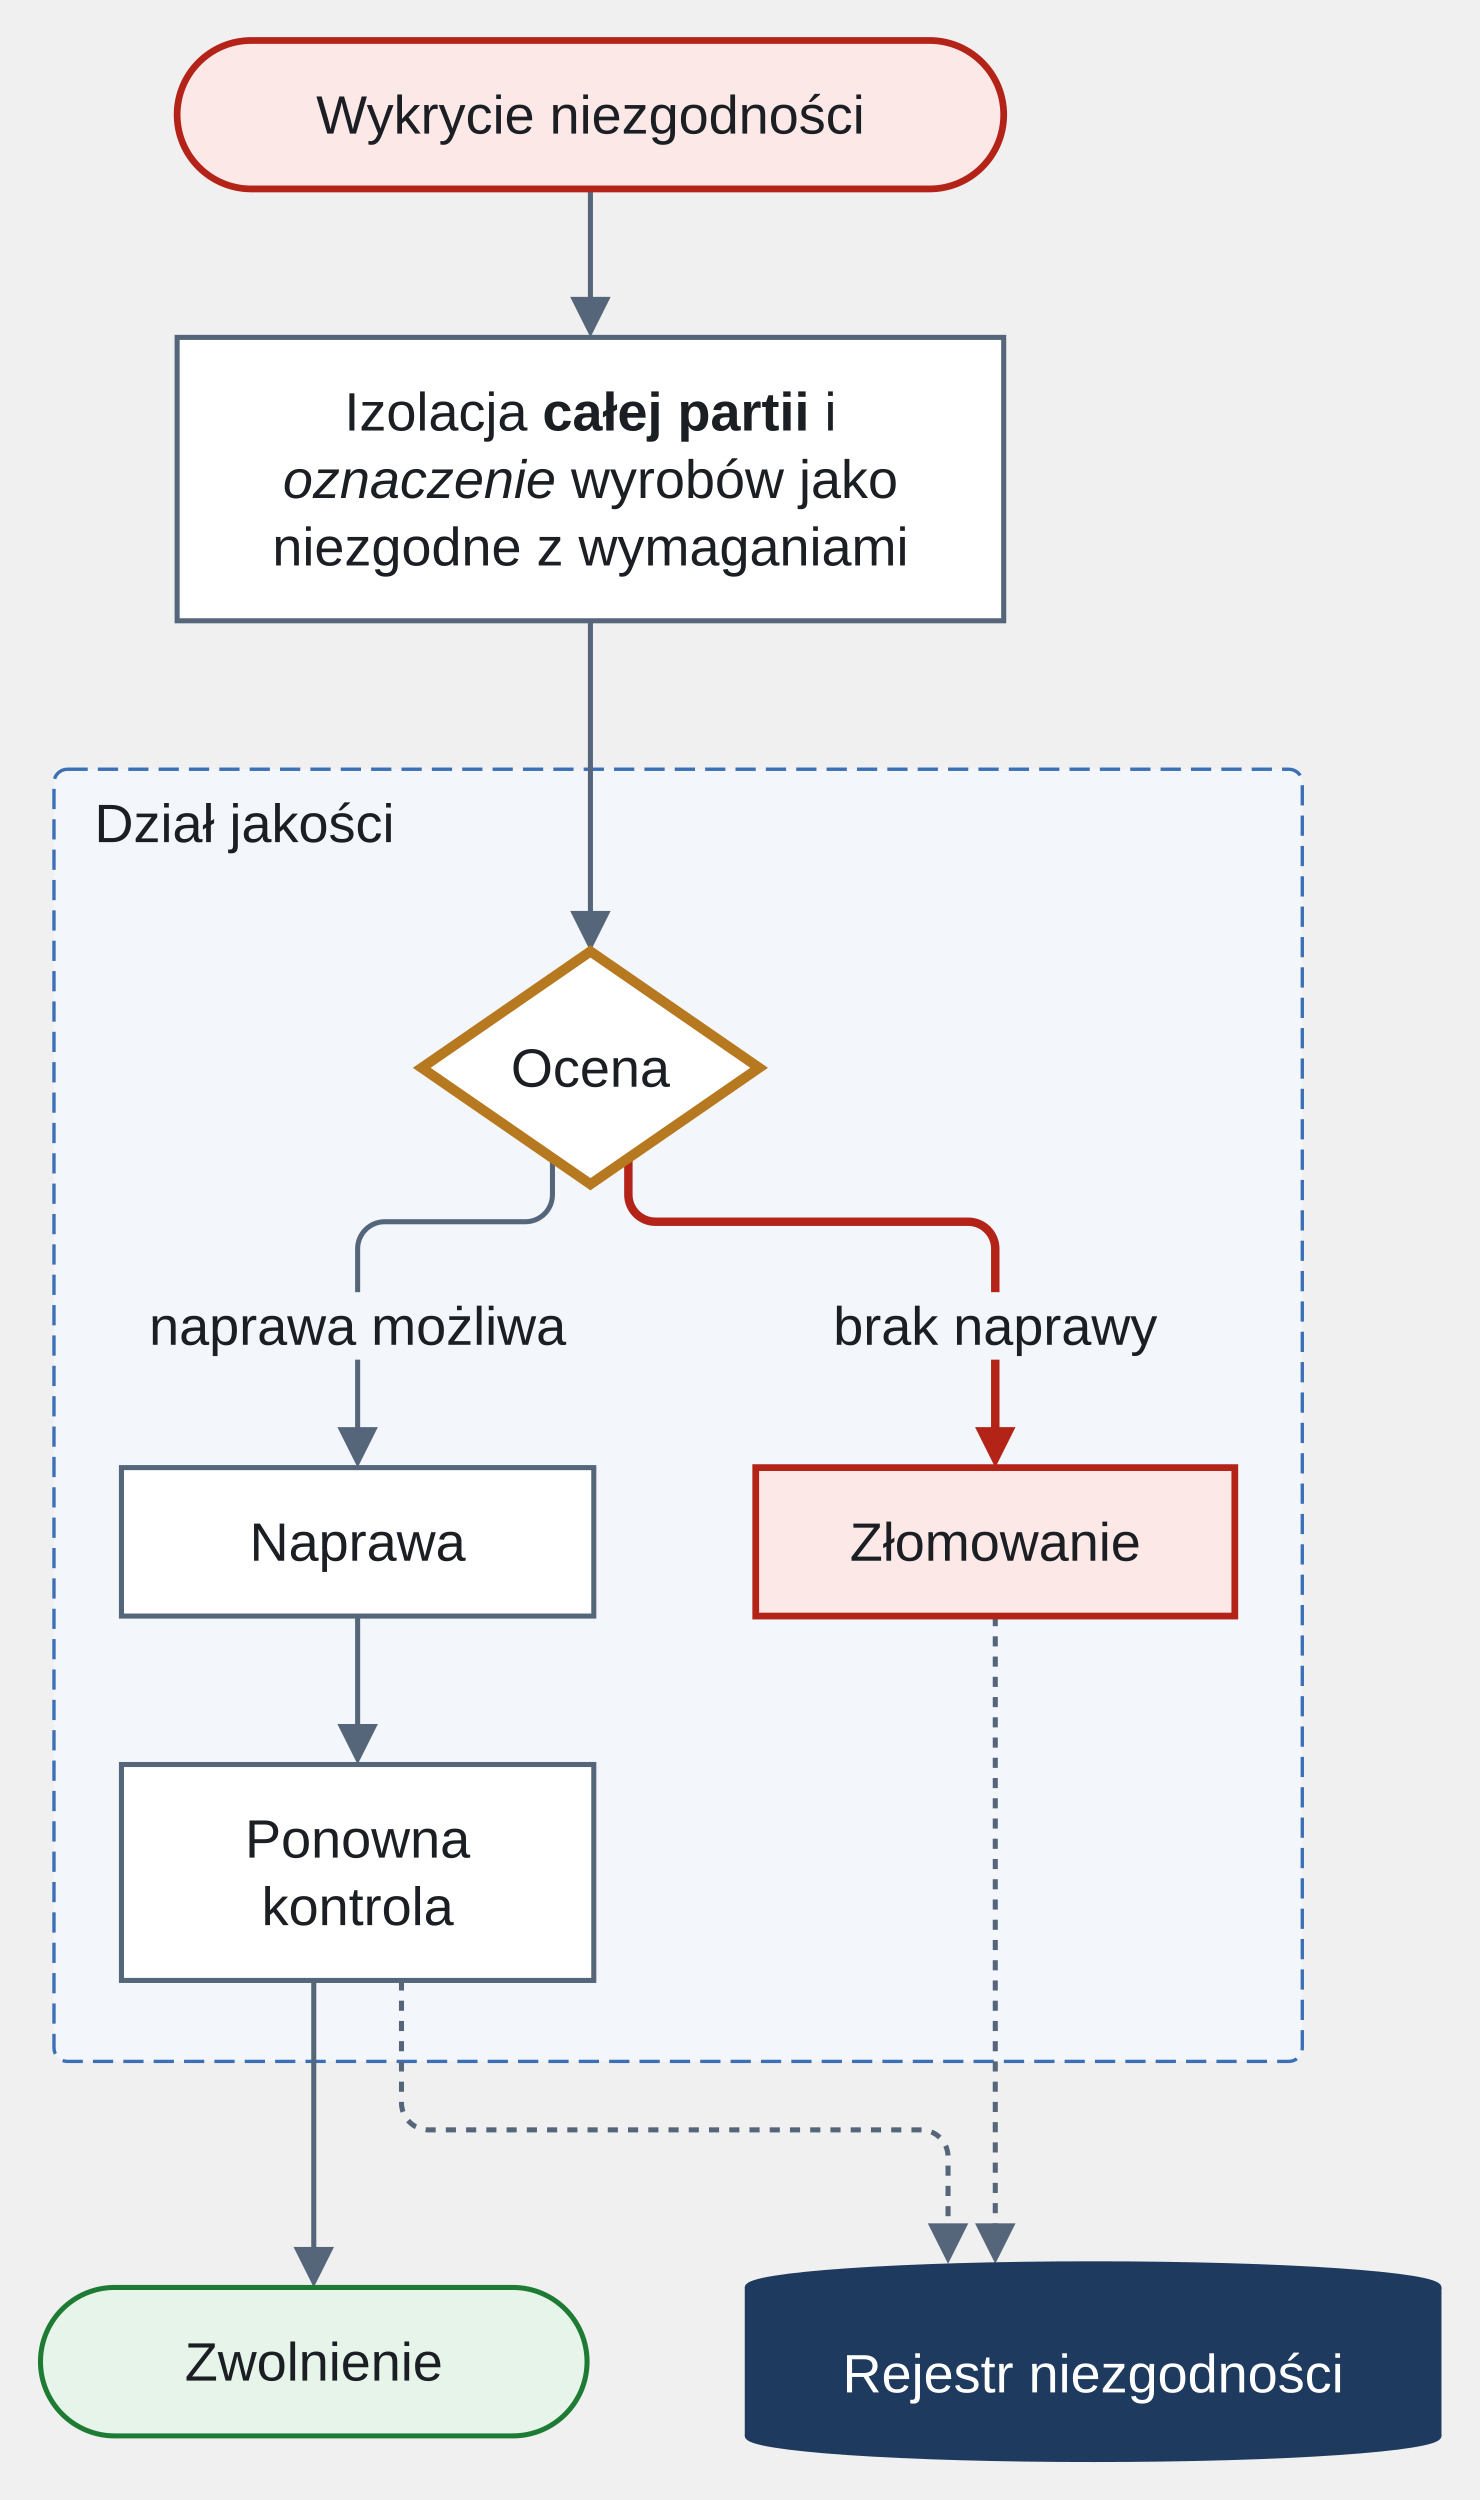
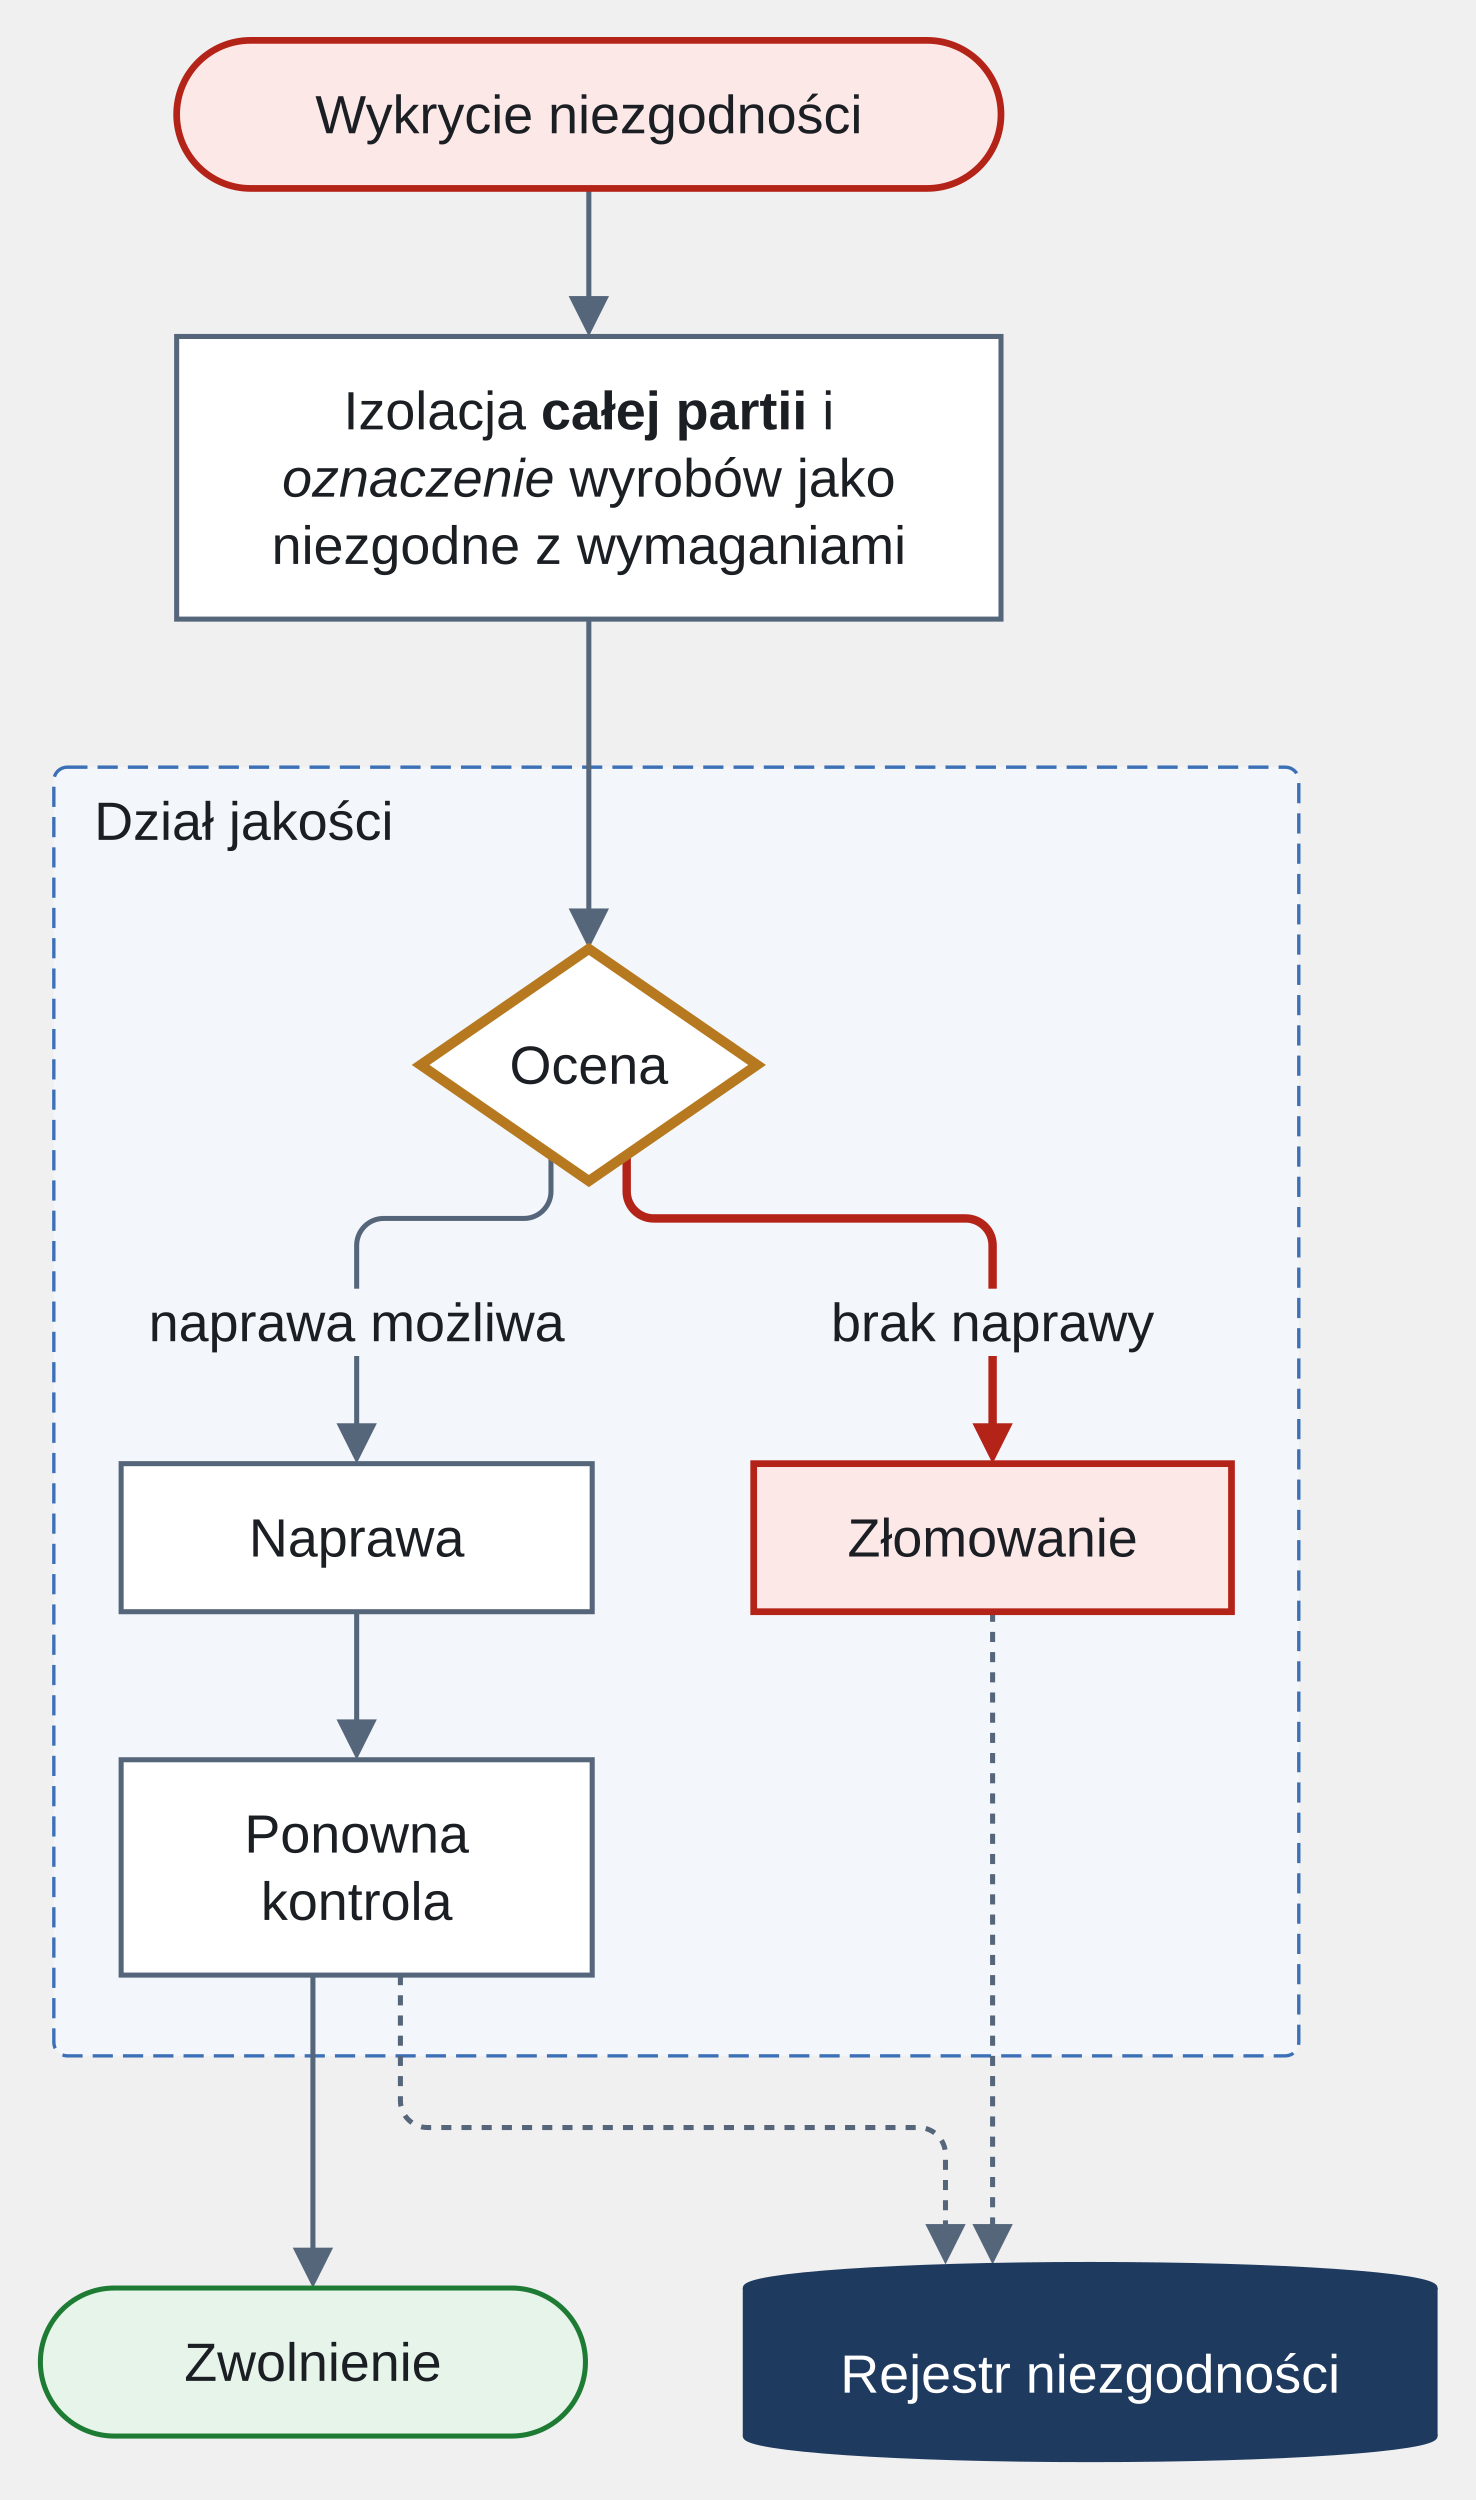
- <svg xmlns="http://www.w3.org/2000/svg" version="1.1" width="438.5" height="741" viewBox="-12 -12 438.5 741" role="img" font-family="Arimo, Arial, 'Liberation Sans', sans-serif" font-size="16">
+ <svg xmlns="http://www.w3.org/2000/svg" version="1.1" width="438.5" height="743" viewBox="-12 -12 438.5 743" role="img" font-family="Arimo, Arial, 'Liberation Sans', sans-serif" font-size="16">
  <rect class="cluster" x="4" y="216" width="370" height="383" rx="4" fill="#f3f6fb" stroke="#3b6fb6" stroke-width="1" stroke-dasharray="6 3" />
  <path class="edge" d="M151.75 331.24 L151.75 342.12 C151.75 346.52 148.15 350.12 143.75 350.12 L102 350.12 C97.6 350.12 94 353.72 94 358.12 L94 369 L94 414.6" fill="none" stroke="#55657a" stroke-width="1.5" />
  <path class="edge" d="M174.25 331.24 L174.25 342.12 C174.25 346.52 177.85 350.12 182.25 350.12 L275 350.12 C279.4 350.12 283 353.72 283 358.12 L283 369 L283 414.6" fill="none" stroke="#b42318" stroke-width="2.5" />
  <path class="edge" d="M94 467 L94 502.6" fill="none" stroke="#55657a" stroke-width="1.5" />
  <path class="edge" d="M163 44 L163 79.6" fill="none" stroke="#55657a" stroke-width="1.5" />
  <path class="edge" d="M163 172 L163 261.6" fill="none" stroke="#55657a" stroke-width="1.5" />
-   <path class="edge" d="M81 575 L81 657.6" fill="none" stroke="#55657a" stroke-width="1.5" />
-   <path class="edge" d="M283 467 L283 650.6" fill="none" stroke="#55657a" stroke-width="1.5" stroke-dasharray="3 3" />
-   <path class="edge" d="M107 575 L107 599 L107 611.3 C107 615.7 110.6 619.3 115 619.3 L261 619.3 C265.4 619.3 269 622.9 269 627.3 L269 650.6" fill="none" stroke="#55657a" stroke-width="1.5" stroke-dasharray="3 3" />
+   <path class="edge" d="M81 575 L81 659.6" fill="none" stroke="#55657a" stroke-width="1.5" />
+   <path class="edge" d="M283 467 L283 652.6" fill="none" stroke="#55657a" stroke-width="1.5" stroke-dasharray="3 3" />
+   <path class="edge" d="M107 575 L107 599 L107 612.3 C107 616.7 110.6 620.3 115 620.3 L261 620.3 C265.4 620.3 269 623.9 269 628.3 L269 652.6" fill="none" stroke="#55657a" stroke-width="1.5" stroke-dasharray="3 3" />
  <rect class="cluster-title-background" x="12" y="222" width="96.91" height="20" fill="#f3f6fb" />
  <rect class="edge-label-background" x="28.2" y="371" width="131.61" height="20" fill="#f3f6fb" />
  <rect class="edge-label-background" x="230.98" y="371" width="104.05" height="20" fill="#f3f6fb" />
  <polygon class="arrowhead" points="94,423 88,411 100,411" fill="#55657a" />
  <polygon class="arrowhead" points="283,423 277,411 289,411" fill="#b42318" />
  <polygon class="arrowhead" points="94,511 88,499 100,499" fill="#55657a" />
  <polygon class="arrowhead" points="163,88 157,76 169,76" fill="#55657a" />
  <polygon class="arrowhead" points="163,270 157,258 169,258" fill="#55657a" />
-   <polygon class="arrowhead" points="81,666 75,654 87,654" fill="#55657a" />
-   <polygon class="arrowhead" points="283,659 277,647 289,647" fill="#55657a" />
-   <polygon class="arrowhead" points="269,659 263,647 275,647" fill="#55657a" />
+   <polygon class="arrowhead" points="81,668 75,656 87,656" fill="#55657a" />
+   <polygon class="arrowhead" points="283,661 277,649 289,649" fill="#55657a" />
+   <polygon class="arrowhead" points="269,661 263,649 275,649" fill="#55657a" />
  <rect class="node" x="40.5" y="0" width="245" height="44" rx="22" fill="#fde8e8" stroke="#b42318" stroke-width="2" />
  <rect class="node" x="40.5" y="88" width="245" height="84" fill="#ffffff" stroke="#55657a" stroke-width="1.5" />
  <polygon class="node" points="163,270 213,304.5 163,339 113,304.5" fill="#ffffff" stroke="#b7791f" stroke-width="3" />
  <rect class="node" x="24" y="423" width="140" height="44" fill="#ffffff" stroke="#55657a" stroke-width="1.5" />
  <rect class="node" x="212" y="423" width="142" height="44" fill="#fde8e8" stroke="#b42318" stroke-width="2" />
  <rect class="node" x="24" y="511" width="140" height="64" fill="#ffffff" stroke="#55657a" stroke-width="1.5" />
-   <rect class="node" x="0" y="666" width="162" height="44" rx="22" fill="#e6f4ea" stroke="#1e7b34" stroke-width="1.5" />
-   <ellipse class="node-detail" cx="312" cy="710" rx="102.5" ry="7" fill="#1f3a5f" stroke="#1f3a5f" stroke-width="1.5" />
-   <rect class="node" x="209.5" y="666" width="205" height="44" fill="#1f3a5f" />
-   <line class="node-detail" x1="209.5" y1="666" x2="209.5" y2="710" fill="none" stroke="#1f3a5f" stroke-width="1.5" />
-   <line class="node-detail" x1="414.5" y1="666" x2="414.5" y2="710" fill="none" stroke="#1f3a5f" stroke-width="1.5" />
-   <ellipse class="node-detail" cx="312" cy="666" rx="102.5" ry="7" fill="#1f3a5f" stroke="#1f3a5f" stroke-width="1.5" />
+   <rect class="node" x="0" y="668" width="162" height="44" rx="22" fill="#e6f4ea" stroke="#1e7b34" stroke-width="1.5" />
+   <ellipse class="node-detail" cx="312" cy="712" rx="102.5" ry="7" fill="#1f3a5f" stroke="#1f3a5f" stroke-width="1.5" />
+   <rect class="node" x="209.5" y="668" width="205" height="44" fill="#1f3a5f" />
+   <line class="node-detail" x1="209.5" y1="668" x2="209.5" y2="712" fill="none" stroke="#1f3a5f" stroke-width="1.5" />
+   <line class="node-detail" x1="414.5" y1="668" x2="414.5" y2="712" fill="none" stroke="#1f3a5f" stroke-width="1.5" />
+   <ellipse class="node-detail" cx="312" cy="668" rx="102.5" ry="7" fill="#1f3a5f" stroke="#1f3a5f" stroke-width="1.5" />
  <text class="node-label" x="163" y="27.6" text-anchor="middle" fill="#1b1f24">Wykrycie niezgodności</text>
  <text class="node-label" x="90.08" y="115.6" fill="#1b1f24">Izolacja</text>
  <text class="node-label" x="148.77" y="115.6" font-weight="bold" fill="#1b1f24">całej partii</text>
  <text class="node-label" x="232.37" y="115.6" fill="#1b1f24">i</text>
  <text class="node-label" x="71.84" y="135.6" font-style="italic" fill="#1b1f24">oznaczenie</text>
  <text class="node-label" x="157.23" y="135.6" fill="#1b1f24">wyrobów jako</text>
  <text class="node-label" x="163" y="155.6" text-anchor="middle" fill="#1b1f24">niezgodne z wymaganiami</text>
  <text class="cluster-title" x="60.46" y="237.6" text-anchor="middle" fill="#1b1f24">Dział jakości</text>
  <text class="node-label" x="163" y="310.1" text-anchor="middle" fill="#1b1f24">Ocena</text>
  <text class="node-label" x="94" y="450.6" text-anchor="middle" fill="#1b1f24">Naprawa</text>
  <text class="node-label" x="283" y="450.6" text-anchor="middle" fill="#1b1f24">Złomowanie</text>
  <text class="node-label" x="94" y="538.6" text-anchor="middle" fill="#1b1f24">Ponowna</text>
  <text class="node-label" x="94" y="558.6" text-anchor="middle" fill="#1b1f24">kontrola</text>
  <text class="edge-label" x="94" y="386.6" text-anchor="middle" fill="#1b1f24">naprawa możliwa</text>
  <text class="edge-label" x="283" y="386.6" text-anchor="middle" fill="#1b1f24">brak naprawy</text>
-   <text class="node-label" x="81" y="693.6" text-anchor="middle" fill="#1b1f24">Zwolnienie</text>
-   <text class="node-label" x="312" y="697.1" text-anchor="middle" fill="#ffffff">Rejestr niezgodności</text>
+   <text class="node-label" x="81" y="695.6" text-anchor="middle" fill="#1b1f24">Zwolnienie</text>
+   <text class="node-label" x="312" y="699.1" text-anchor="middle" fill="#ffffff">Rejestr niezgodności</text>
</svg>
